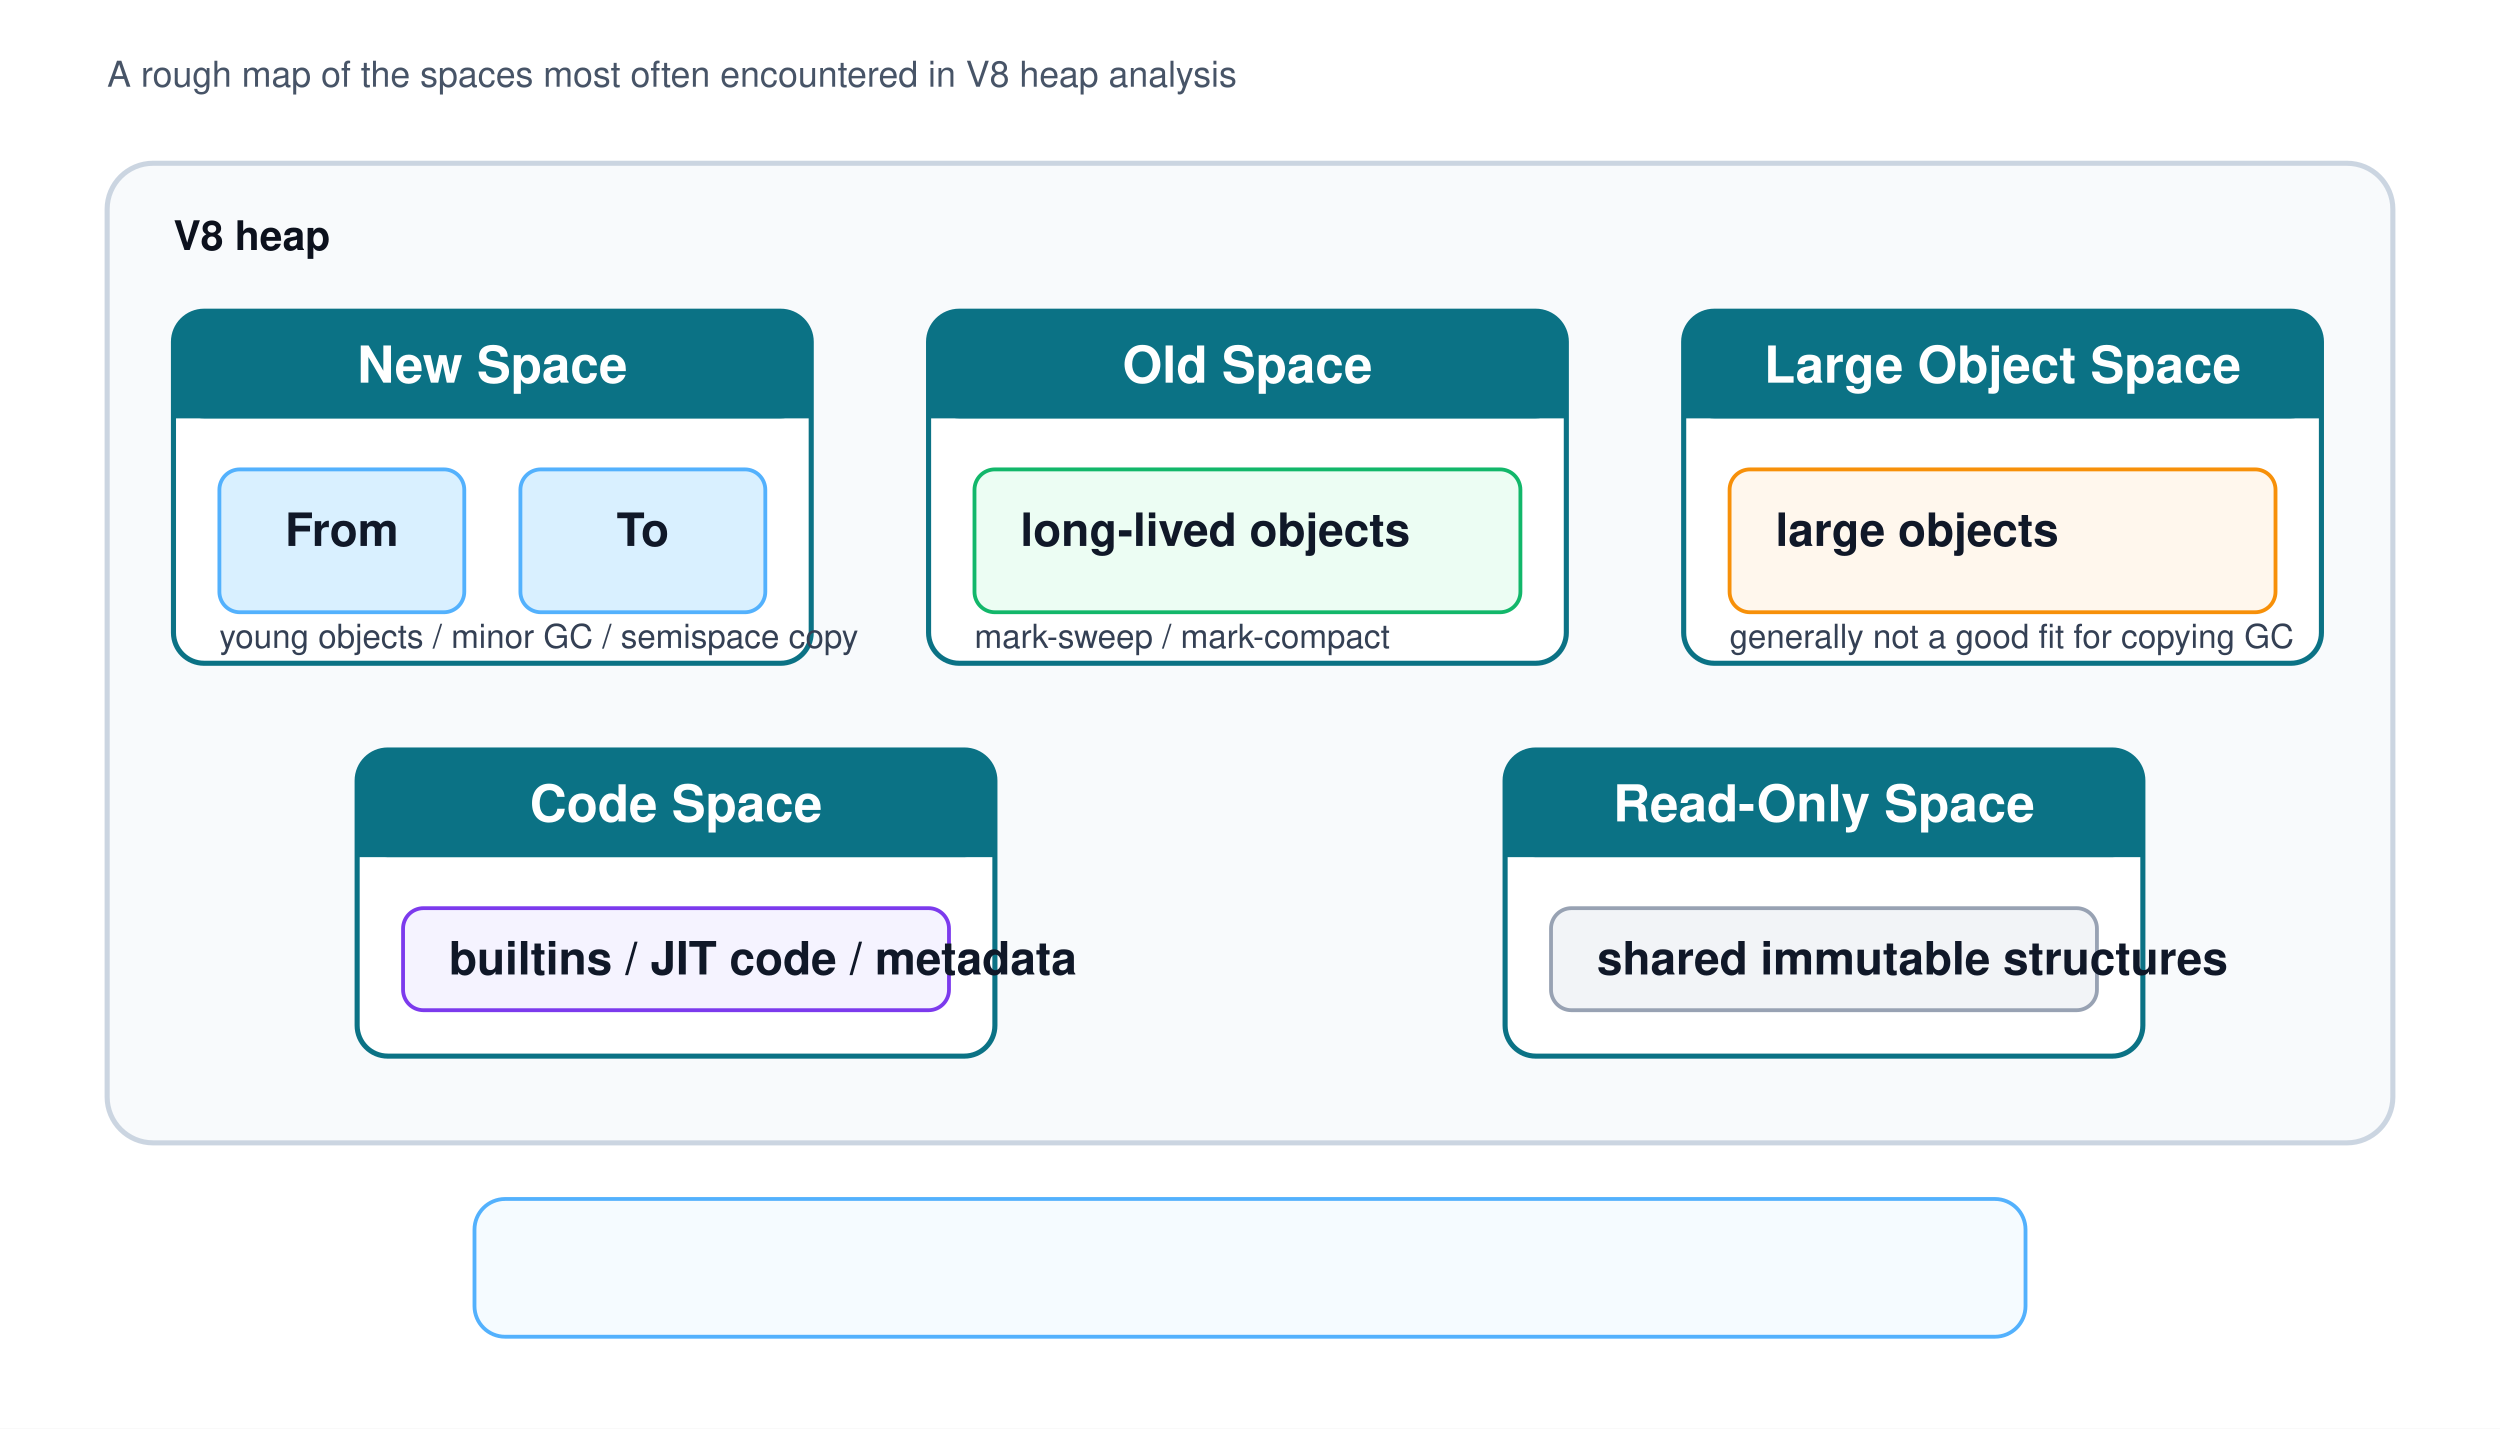
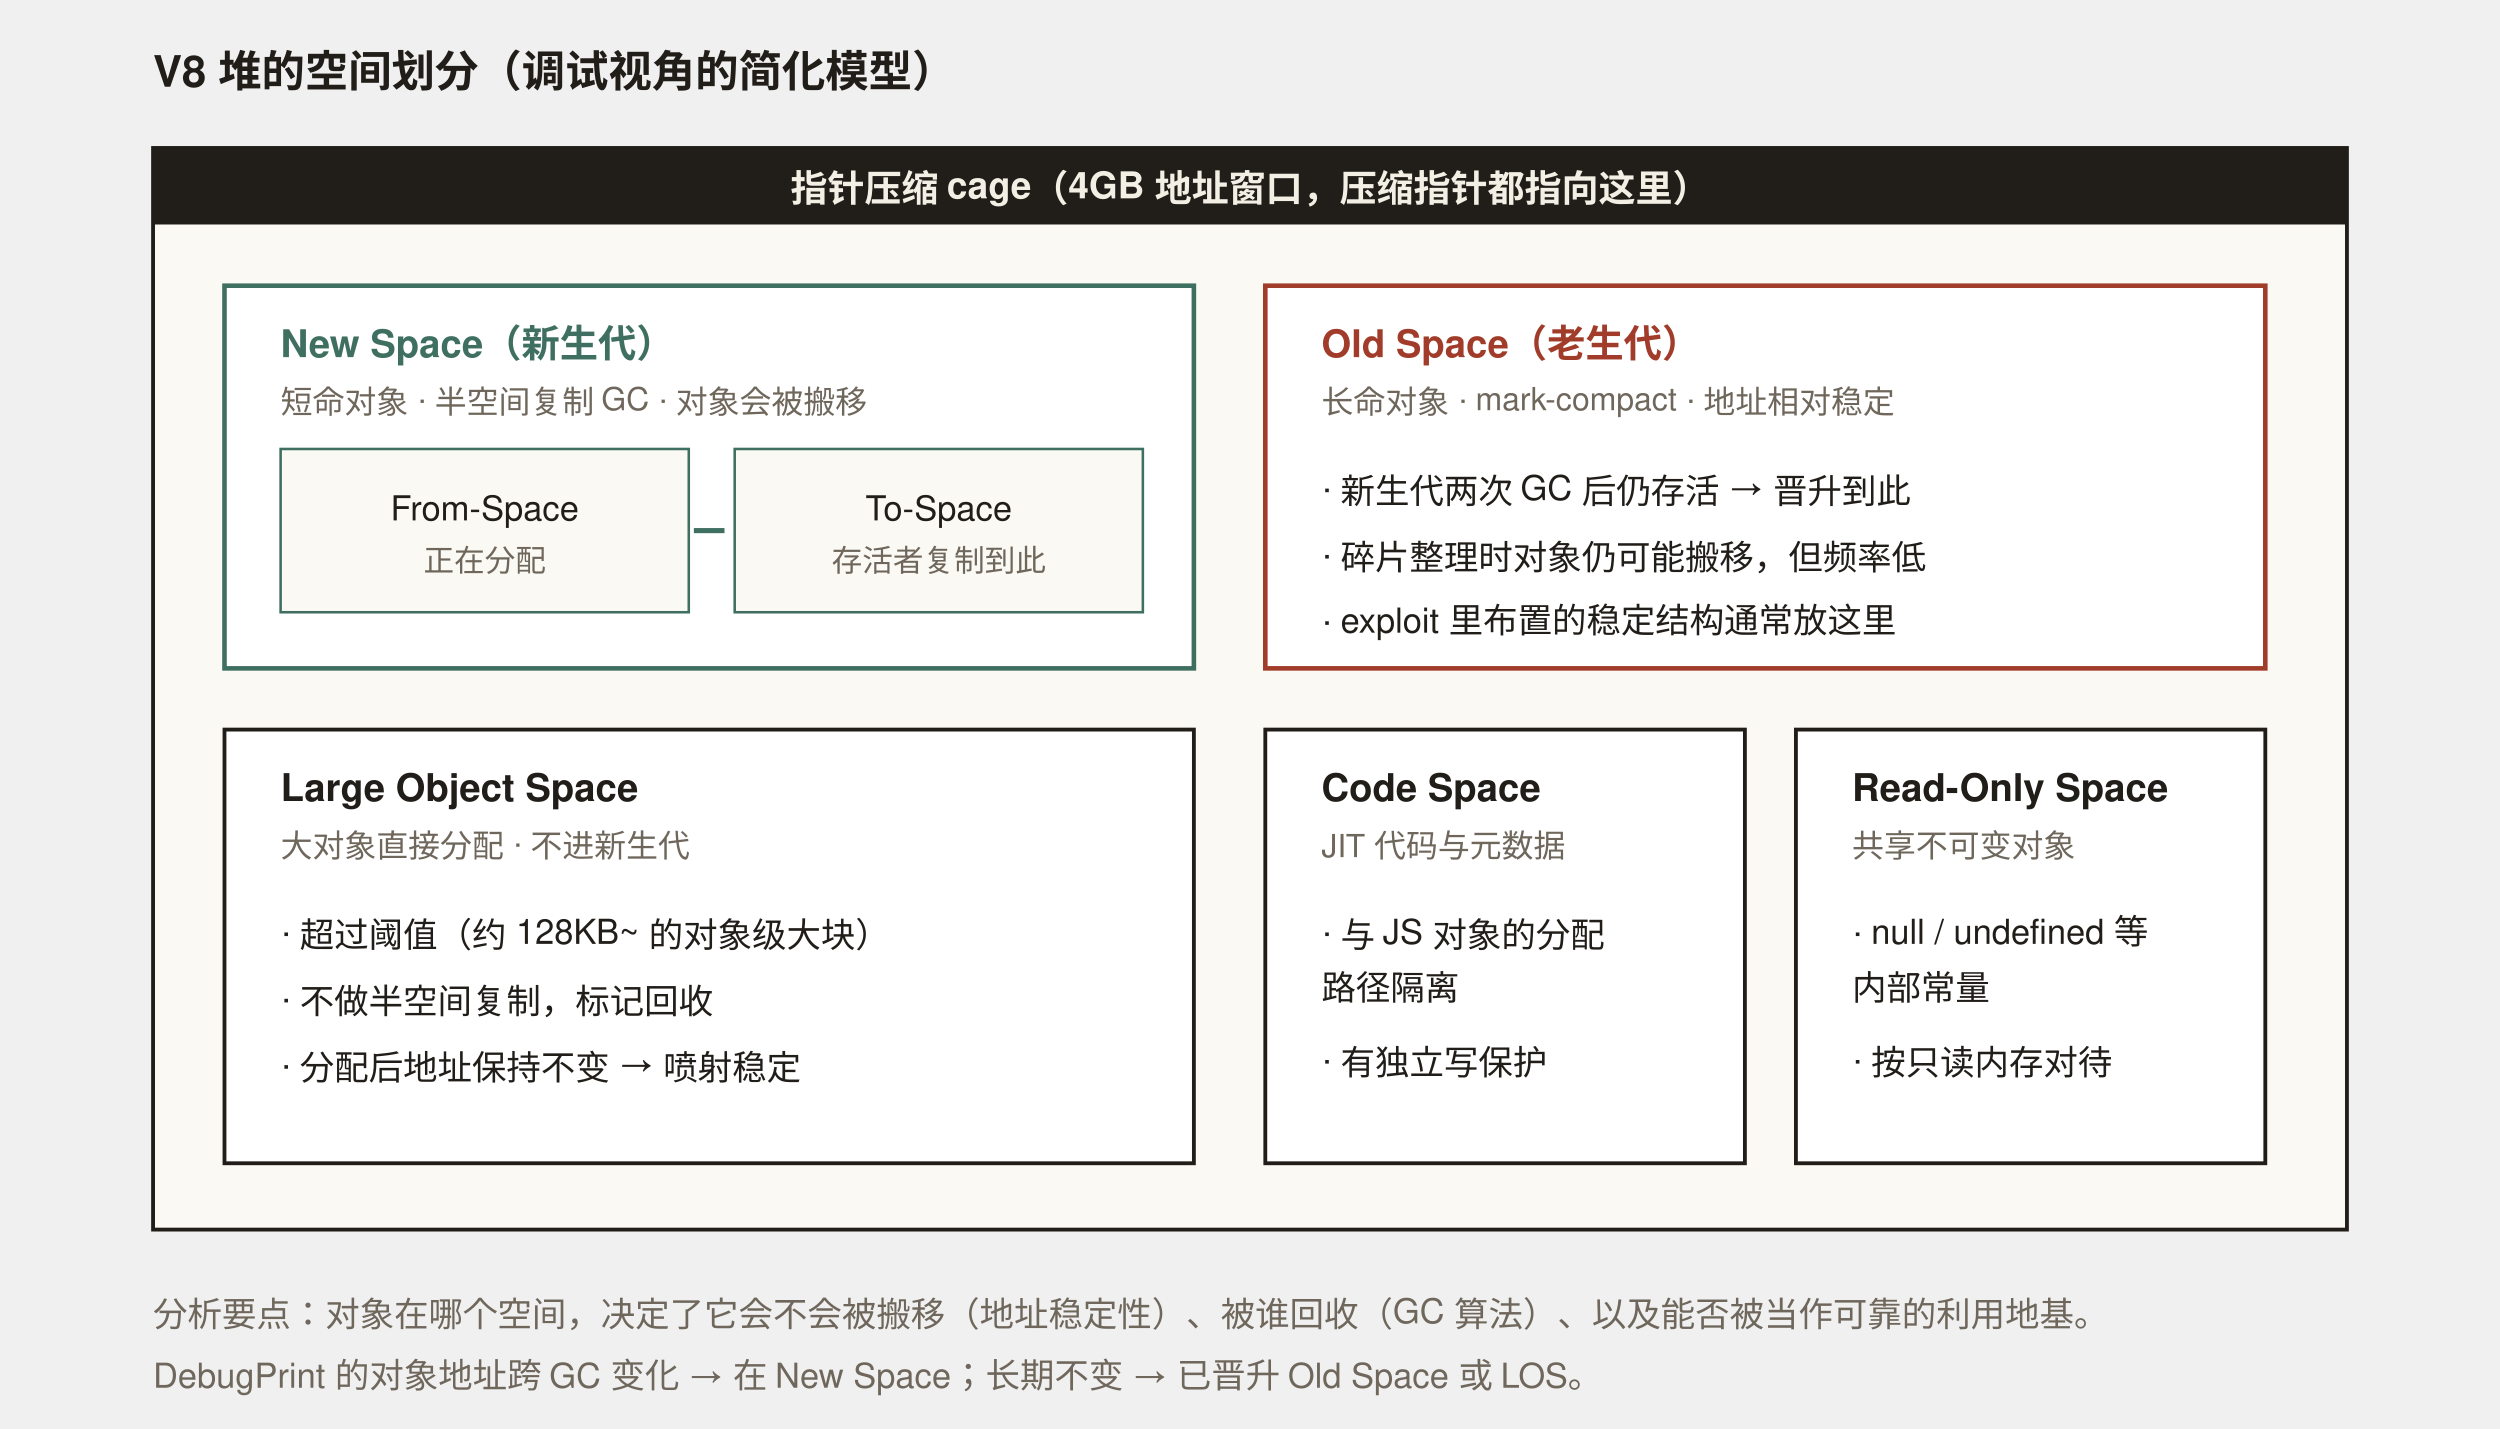
- <svg xmlns="http://www.w3.org/2000/svg" width="980" height="560" viewBox="0 0 980 560">
-   <defs>
-     <style>
-       .title { font: 700 20px Helvetica, Arial, sans-serif; fill: #ffffff; }
-       .label { font: 600 18px Helvetica, Arial, sans-serif; fill: #101828; }
-       .note { font: 500 14px Helvetica, Arial, sans-serif; fill: #475467; }
-       .mini { font: 500 13px Helvetica, Arial, sans-serif; fill: #344054; }
-       .callout { font: 600 16px Helvetica, Arial, sans-serif; fill: #0c111d; }
-     </style>
-   </defs>
-   <rect width="980" height="560" fill="#ffffff" />
-   <text x="42" y="34" class="note">A rough map of the spaces most often encountered in V8 heap analysis</text>
-   <g transform="translate(42 64)">
-     <rect width="896" height="384" rx="18" fill="#f8fafc" stroke="#cbd5e1" stroke-width="2" />
-     <text x="26" y="34" class="callout">V8 heap</text>
-     <g transform="translate(26 58)">
-       <rect width="250" height="138" rx="12" fill="#ffffff" stroke="#0b7285" stroke-width="2" />
-       <rect width="250" height="42" rx="12" fill="#0b7285" />
-       <rect y="30" width="250" height="12" fill="#0b7285" />
-       <text x="125" y="28" text-anchor="middle" class="title">New Space</text>
-       <rect x="18" y="62" width="96" height="56" rx="8" fill="#d9f0ff" stroke="#53b1fd" stroke-width="1.5" />
-       <rect x="136" y="62" width="96" height="56" rx="8" fill="#d9f0ff" stroke="#53b1fd" stroke-width="1.5" />
-       <text x="66" y="92" text-anchor="middle" class="label">From</text>
-       <text x="184" y="92" text-anchor="middle" class="label">To</text>
-       <text x="18" y="132" class="mini">young objects / minor GC / semispace copy</text>
-     </g>
-     <g transform="translate(322 58)">
-       <rect width="250" height="138" rx="12" fill="#ffffff" stroke="#0b7285" stroke-width="2" />
-       <rect width="250" height="42" rx="12" fill="#0b7285" />
-       <rect y="30" width="250" height="12" fill="#0b7285" />
-       <text x="125" y="28" text-anchor="middle" class="title">Old Space</text>
-       <rect x="18" y="62" width="214" height="56" rx="8" fill="#ecfdf3" stroke="#12b76a" stroke-width="1.5" />
-       <text x="36" y="92" class="label">long-lived objects</text>
-       <text x="18" y="132" class="mini">mark-sweep / mark-compact</text>
-     </g>
-     <g transform="translate(618 58)">
-       <rect width="250" height="138" rx="12" fill="#ffffff" stroke="#0b7285" stroke-width="2" />
-       <rect width="250" height="42" rx="12" fill="#0b7285" />
-       <rect y="30" width="250" height="12" fill="#0b7285" />
-       <text x="125" y="28" text-anchor="middle" class="title">Large Object Space</text>
-       <rect x="18" y="62" width="214" height="56" rx="8" fill="#fff7ed" stroke="#f79009" stroke-width="1.5" />
-       <text x="36" y="92" class="label">large objects</text>
-       <text x="18" y="132" class="mini">generally not a good fit for copying GC</text>
-     </g>
-     <g transform="translate(98 230)">
-       <rect width="250" height="120" rx="12" fill="#ffffff" stroke="#0b7285" stroke-width="2" />
-       <rect width="250" height="42" rx="12" fill="#0b7285" />
-       <rect y="30" width="250" height="12" fill="#0b7285" />
-       <text x="125" y="28" text-anchor="middle" class="title">Code Space</text>
-       <rect x="18" y="62" width="214" height="40" rx="8" fill="#f5f3ff" stroke="#7c3aed" stroke-width="1.5" />
-       <text x="36" y="88" class="label">builtins / JIT code / metadata</text>
-     </g>
-     <g transform="translate(548 230)">
-       <rect width="250" height="120" rx="12" fill="#ffffff" stroke="#0b7285" stroke-width="2" />
-       <rect width="250" height="42" rx="12" fill="#0b7285" />
-       <rect y="30" width="250" height="12" fill="#0b7285" />
-       <text x="125" y="28" text-anchor="middle" class="title">Read-Only Space</text>
-       <rect x="18" y="62" width="214" height="40" rx="8" fill="#f2f4f7" stroke="#98a2b3" stroke-width="1.5" />
-       <text x="36" y="88" class="label">shared immutable structures</text>
+ <svg xmlns="http://www.w3.org/2000/svg" width="980" height="560" viewBox="0 0 980 560" font-family="'Helvetica Neue', Helvetica, Arial, 'PingFang SC', sans-serif">
+   <text x="60" y="34" font-size="17" fill="#211d19" font-weight="700">V8 堆的空间划分（调试视角的简化模型）</text>
+   <rect x="60" y="58" width="860" height="424" fill="#fbf9f4" stroke="#211d19" stroke-width="1.5" stroke-dasharray="none" />
+   <rect x="60" y="58" width="860" height="30" fill="#211d19" />
+   <text x="490" y="79" font-size="14.5" fill="#f4efe4" text-anchor="middle" font-weight="600">指针压缩 cage（4GB 地址窗口，压缩指针都指向这里）</text>
+   <g>
+     <rect x="88" y="112" width="380" height="150" fill="#ffffff" stroke="#3f6f60" stroke-width="1.8" />
+     <text x="110" y="140" font-size="15" fill="#3f6f60" font-weight="700">New Space（新生代）</text>
+     <text x="110" y="162" font-size="12.5" fill="#6f675c">短命对象 · 半空间复制 GC · 对象会被搬移</text>
+     <rect x="110" y="176" width="160" height="64" fill="#fbf9f4" stroke="#3f6f60" />
+     <text x="190" y="204" font-size="13.5" fill="#211d19" text-anchor="middle">From-Space</text>
+     <text x="190" y="224" font-size="12" fill="#6f675c" text-anchor="middle">正在分配</text>
+     <rect x="288" y="176" width="160" height="64" fill="#fbf9f4" stroke="#3f6f60" />
+     <text x="368" y="204" font-size="13.5" fill="#211d19" text-anchor="middle">To-Space</text>
+     <text x="368" y="224" font-size="12" fill="#6f675c" text-anchor="middle">存活者复制到此</text>
+     <path d="M 272 208 L 284 208" stroke="#3f6f60" stroke-width="2" />
+   </g>
+   <g>
+     <rect x="496" y="112" width="392" height="150" fill="#ffffff" stroke="#a13c2a" stroke-width="1.8" />
+     <text x="518" y="140" font-size="15" fill="#a13c2a" font-weight="700">Old Space（老生代）</text>
+     <text x="518" y="162" font-size="12.5" fill="#6f675c">长命对象 · mark-compact · 地址相对稳定</text>
+     <g font-size="13.5" fill="#211d19">
+       <text x="518" y="196">· 新生代两次 GC 后仍存活 → 晋升到此</text>
+       <text x="518" y="222">· 碎片整理时对象仍可能搬移，但频率低</text>
+       <text x="518" y="248">· exploit 里布置的稳定结构通常放这里</text>
    </g>
  </g>
-   <g transform="translate(186 470)">
-     <rect width="608" height="54" rx="12" fill="#f5fbff" stroke="#53b1fd" stroke-width="1.5" />
-     <text x="304" y="492" text-anchor="middle" class="callout">Pointer Compression</text>
-     <text x="304" y="512" text-anchor="middle" class="mini">tagged representation optimization, not a separate heap space</text>
+   <g>
+     <rect x="88" y="286" width="380" height="170" fill="#ffffff" stroke="#211d19" stroke-width="1.5" />
+     <text x="110" y="314" font-size="15" fill="#211d19" font-weight="700">Large Object Space</text>
+     <text x="110" y="336" font-size="12.5" fill="#6f675c">大对象直接分配 · 不进新生代</text>
+     <g font-size="13.5" fill="#211d19">
+       <text x="110" y="370">· 超过阈值（约 128KB~ 的对象级大块）</text>
+       <text x="110" y="396">· 不做半空间复制，标记回收</text>
+       <text x="110" y="422">· 分配后地址保持不变 → 喷射稳定</text>
+     </g>
  </g>
+   <g>
+     <rect x="496" y="286" width="188" height="170" fill="#ffffff" stroke="#211d19" stroke-width="1.5" />
+     <text x="518" y="314" font-size="15" fill="#211d19" font-weight="700">Code Space</text>
+     <text x="518" y="336" font-size="12.5" fill="#6f675c">JIT 代码与元数据</text>
+     <g font-size="13.5" fill="#211d19">
+       <text x="518" y="370">· 与 JS 对象的分配</text>
+       <text x="518" y="392">  路径隔离</text>
+       <text x="518" y="420">· 有独立写保护</text>
+     </g>
+   </g>
+   <g>
+     <rect x="704" y="286" width="184" height="170" fill="#ffffff" stroke="#211d19" stroke-width="1.5" />
+     <text x="726" y="314" font-size="15" fill="#211d19" font-weight="700">Read-Only Space</text>
+     <text x="726" y="336" font-size="12.5" fill="#6f675c">共享不可变对象</text>
+     <g font-size="13.5" fill="#211d19">
+       <text x="726" y="370">· null / undefined 等</text>
+       <text x="726" y="392">  内部常量</text>
+       <text x="726" y="420">· 按只读内存对待</text>
+     </g>
+   </g>
+   <text x="60" y="520" font-size="13.5" fill="#6f675c">分析要点：对象在哪个空间，决定了它会不会被搬移（地址稳定性）、被谁回收（GC 算法）、以及能否被当作可靠的利用地基。</text>
+   <text x="60" y="544" font-size="13.5" fill="#6f675c">DebugPrint 的对象地址跨 GC 变化 → 在 New Space；长期不变 → 已晋升 Old Space 或 LOS。</text>
</svg>
